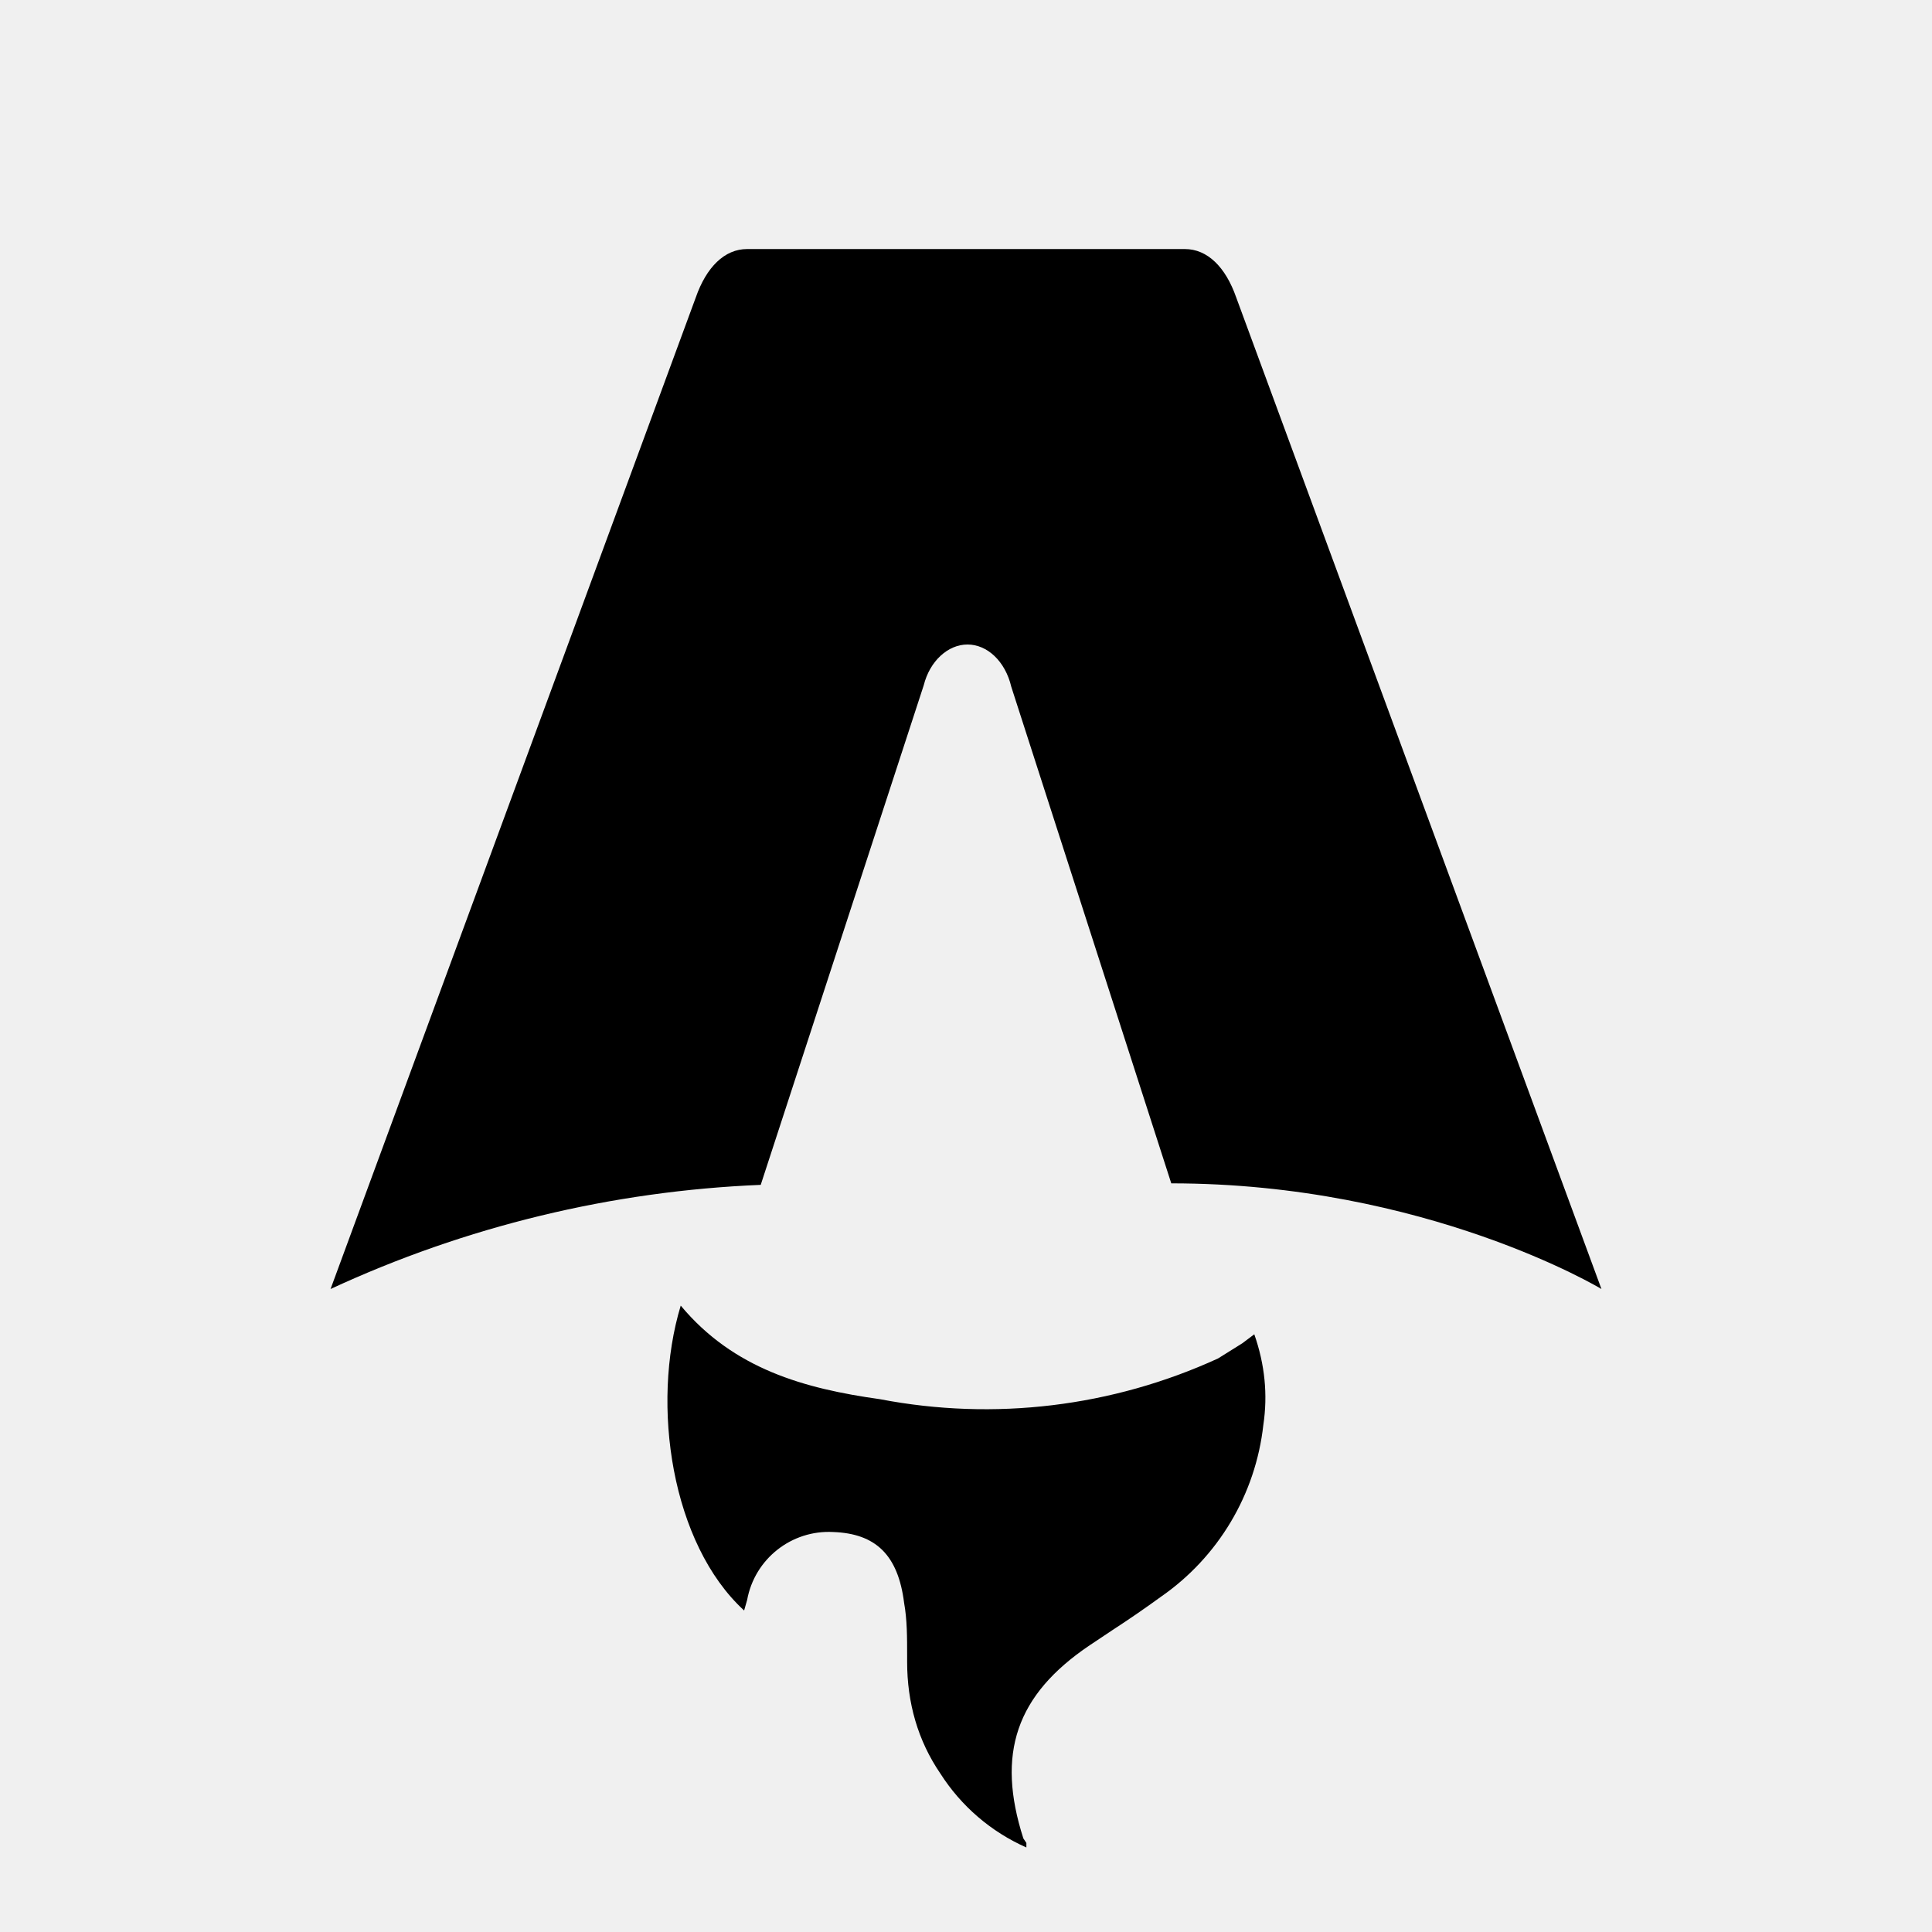
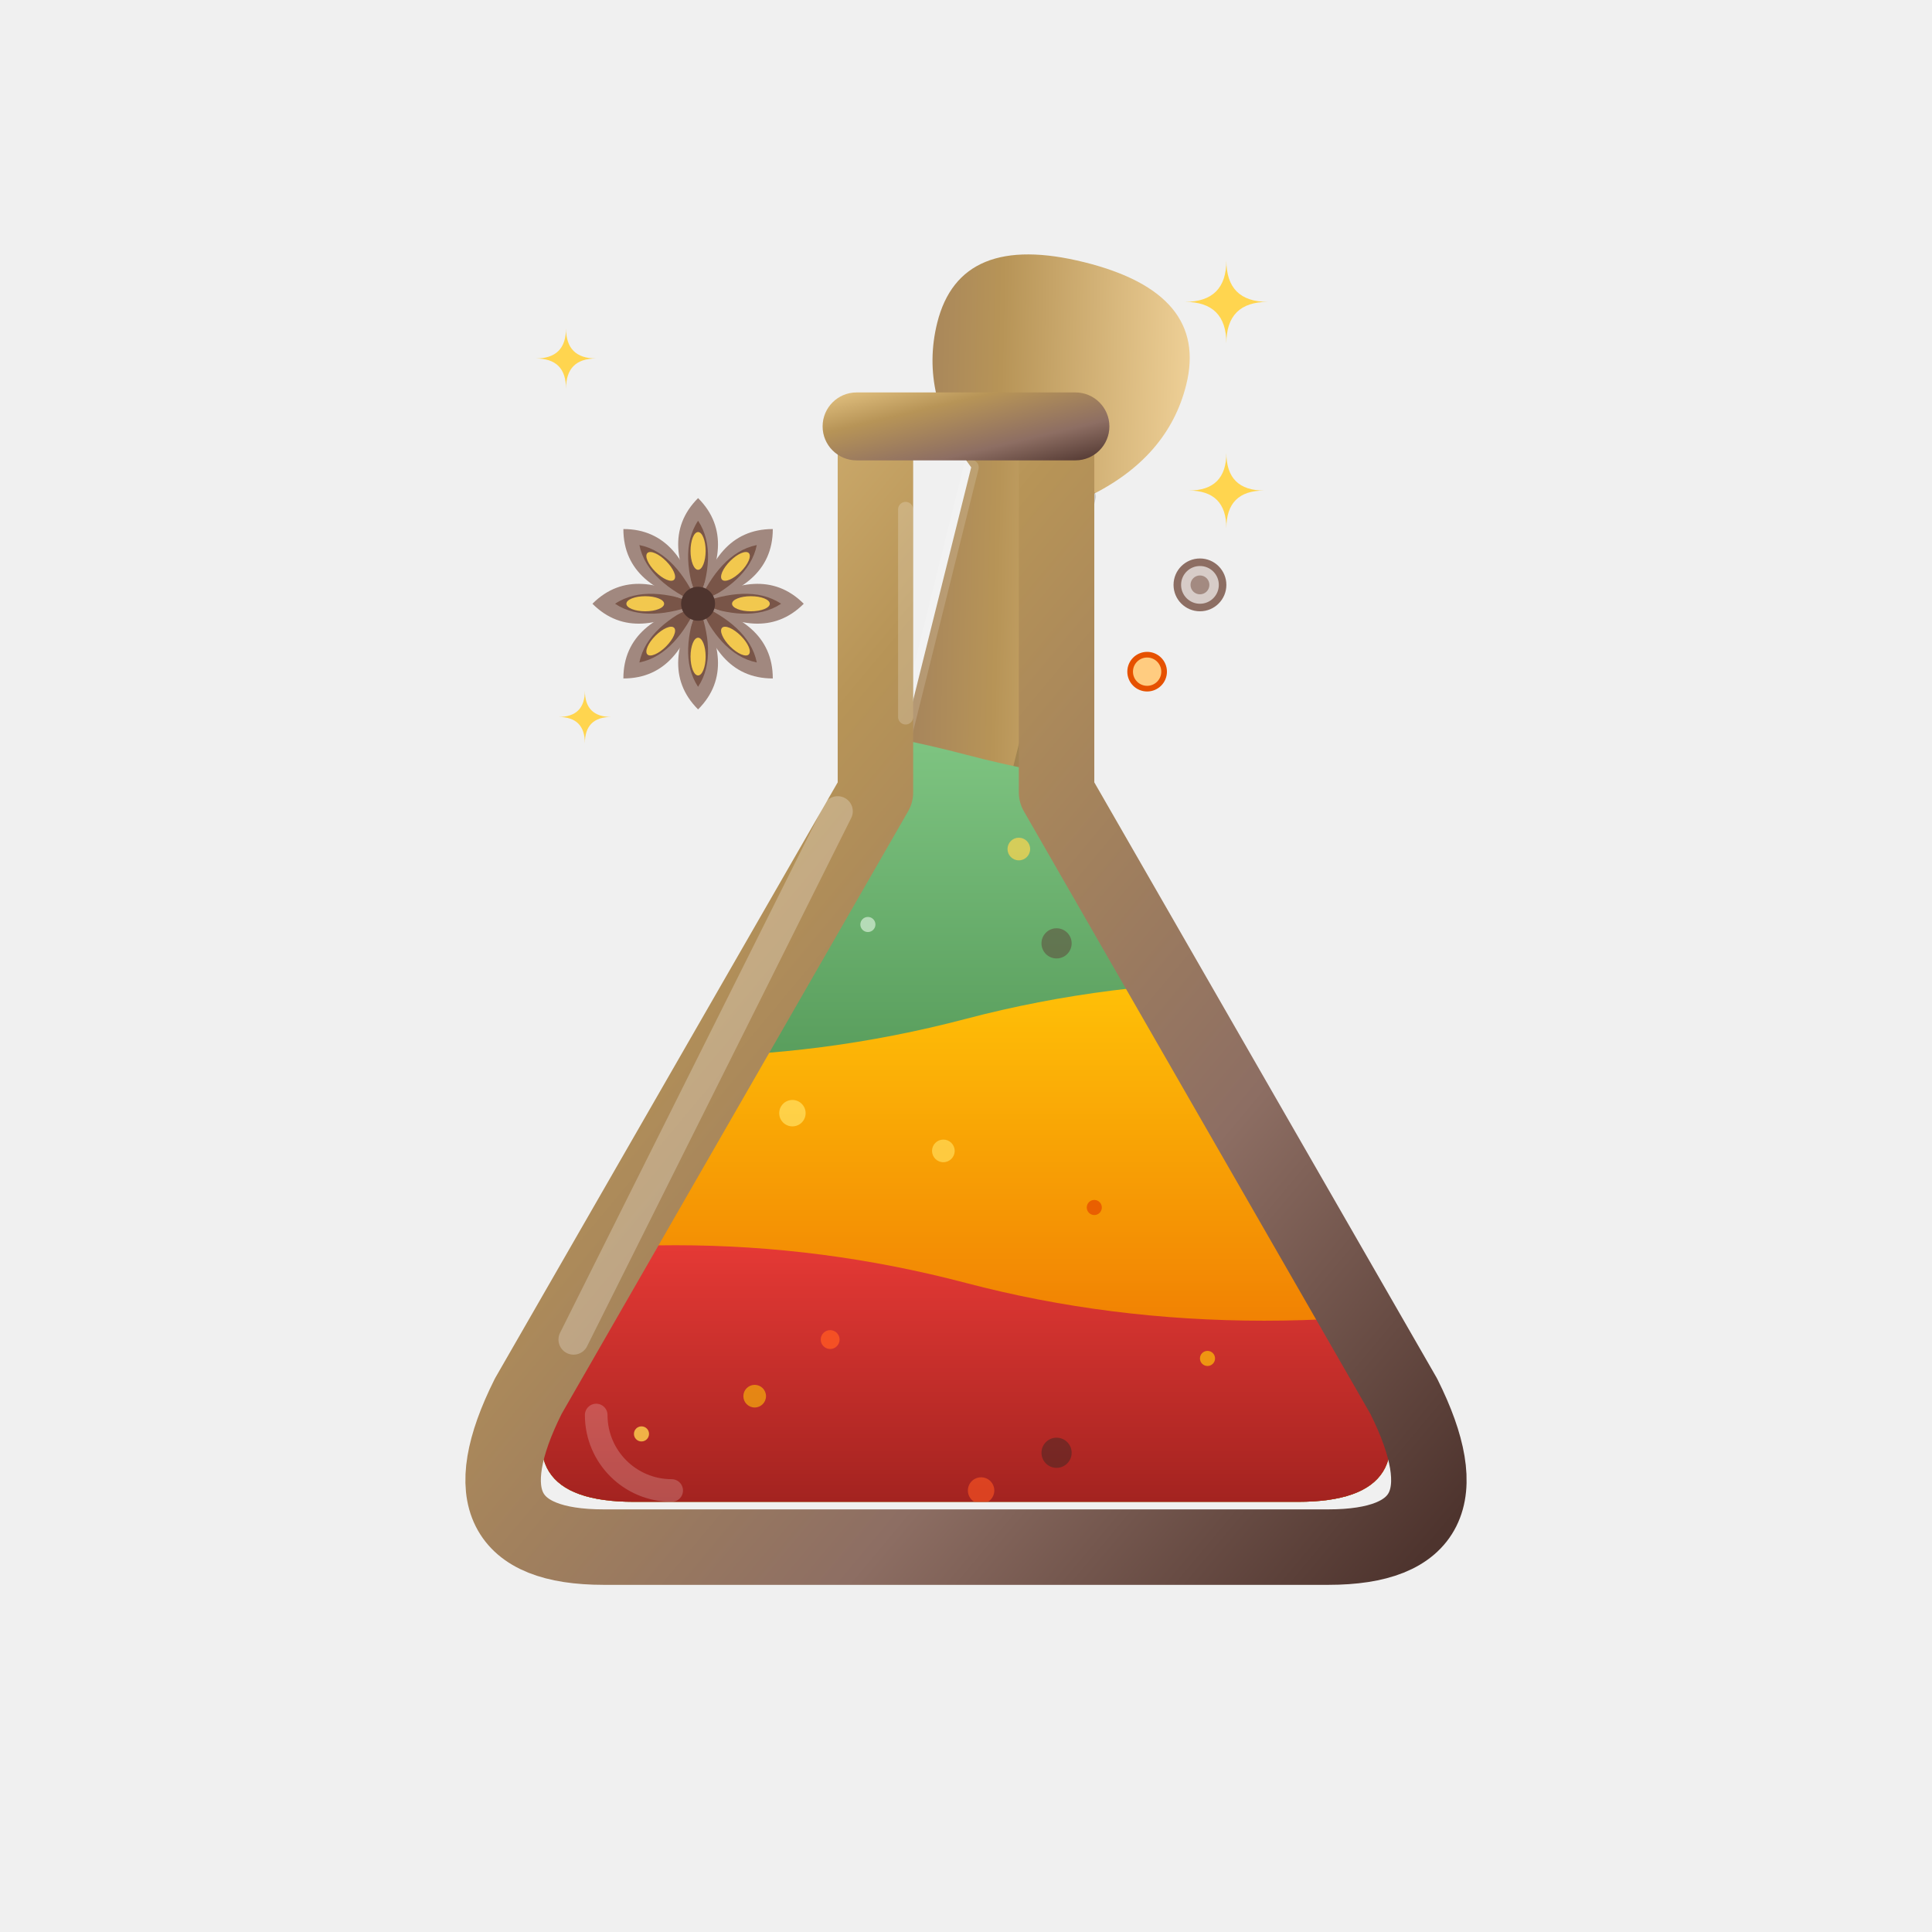
- <svg xmlns="http://www.w3.org/2000/svg" fill="none" viewBox="0 0 128 128">
-   <path d="M50.4 78.5a75.1 75.1 0 0 0-28.5 6.9l24.2-65.7c.7-2 1.9-3.2 3.4-3.2h29c1.5 0 2.7 1.2 3.4 3.2l24.2 65.7s-11.6-7-28.5-7L67 45.5c-.4-1.7-1.6-2.8-2.9-2.8-1.3 0-2.5 1.1-2.9 2.7L50.4 78.5Zm-1.1 28.2Zm-4.2-20.2c-2 6.6-.6 15.8 4.2 20.2a17.5 17.5 0 0 1 .2-.7 5.5 5.5 0 0 1 5.7-4.5c2.8.1 4.3 1.5 4.7 4.7.2 1.1.2 2.3.2 3.5v.4c0 2.7.7 5.2 2.2 7.4a13 13 0 0 0 5.7 4.9v-.3l-.2-.3c-1.8-5.6-.5-9.5 4.4-12.8l1.5-1a73 73 0 0 0 3.2-2.2 16 16 0 0 0 6.8-11.4c.3-2 .1-4-.6-6l-.8.6-1.6 1a37 37 0 0 1-22.4 2.7c-5-.7-9.7-2-13.2-6.2Z" />
+ <svg xmlns="http://www.w3.org/2000/svg" fill="none" viewBox="0 0 512 512">
+   <defs>
+     <linearGradient id="flask-grad" x1="0%" y1="0%" x2="100%" y2="100%">
+       <stop offset="0%" stop-color="#E5C483" />
+       <stop offset="30%" stop-color="#B79457" />
+       <stop offset="70%" stop-color="#8D6E63" />
+       <stop offset="100%" stop-color="#4E342E" />
+     </linearGradient>
+     <linearGradient id="pestle-grad" x1="100%" y1="0%" x2="0%" y2="100%">
+       <stop offset="0%" stop-color="#F5D79E" />
+       <stop offset="40%" stop-color="#B79457" />
+       <stop offset="80%" stop-color="#8D6E63" />
+       <stop offset="100%" stop-color="#3E2723" />
+     </linearGradient>
+     <linearGradient id="red-spice" x1="0%" y1="0%" x2="0%" y2="100%">
+       <stop offset="0%" stop-color="#E53935" />
+       <stop offset="100%" stop-color="#8E1C19" />
+     </linearGradient>
+     <linearGradient id="yellow-spice" x1="0%" y1="0%" x2="0%" y2="100%">
+       <stop offset="0%" stop-color="#FFC107" />
+       <stop offset="100%" stop-color="#E65100" />
+     </linearGradient>
+     <linearGradient id="green-spice" x1="0%" y1="0%" x2="0%" y2="100%">
+       <stop offset="0%" stop-color="#81C784" />
+       <stop offset="100%" stop-color="#1B5E20" />
+     </linearGradient>
+     <g id="anise-petal">
+       <path d="M 0 0 C -6 -10 -8 -20 0 -28 C 8 -20 6 -10 0 0 Z" fill="#A1887F" />
+       <path d="M 0 0 C -3 -8 -4 -16 0 -22 C 4 -16 3 -8 0 0 Z" fill="#795548" />
+       <ellipse cx="0" cy="-14" rx="2" ry="5" fill="#FFD54F" opacity="0.9" />
+     </g>
+     <path id="sparkle" d="M 0 -10 Q 0 0 10 0 Q 0 0 0 10 Q 0 0 -10 0 Q 0 0 0 -10 Z" fill="#FFD54F" />
+     <clipPath id="flask-clip">
+       <path d="M 235 130 V 210 L 148 366 Q 133 398 168 398 H 344 Q 379 398 364 366 L 277 210 V 130 Z" />
+     </clipPath>
+   </defs>
  <style>
-         path { fill: #000; }
-         @media (prefers-color-scheme: dark) {
-             path { fill: #FFF; }
-         }
-     </style>
+     @keyframes float-anise {
+       0% { transform: translateY(0px) rotate(0deg) scale(0.65); }
+       50% { transform: translateY(5px) rotate(8deg) scale(0.65); }
+       100% { transform: translateY(0px) rotate(0deg) scale(0.65); }
+     }
+     @keyframes pulse-sparkle {
+       0%, 100% { transform: scale(0.7); opacity: 0.4; }
+       50% { transform: scale(1.1); opacity: 1; }
+     }
+     .animated-anise {
+       animation: float-anise 6s ease-in-out infinite;
+       transform-origin: 0 0;
+     }
+     .sparkle-1 {
+       animation: pulse-sparkle 3s ease-in-out infinite;
+       transform-origin: 0 0;
+     }
+     .sparkle-2 {
+       animation: pulse-sparkle 4s ease-in-out infinite 1.5s;
+       transform-origin: 0 0;
+     }
+   </style>
+   <g transform="translate(210, 380) rotate(14) translate(-256, -380)">
+     <path d="M 240 120 L 240 345 Q 220 355 220 368 Q 220 380 256 380 Q 292 380 292 368 Q 292 355 272 345 L 272 120 Q 290 105 290 85 Q 290 60 256 60 Q 222 60 222 85 Q 222 105 240 120 Z" fill="url(#pestle-grad)" />
+     <path d="M 240 120 L 240 345 Q 220 355 220 368" stroke="#FFFFFF" stroke-width="4" stroke-linecap="round" opacity="0.15" />
+     <path d="M 272 120 L 272 345 Q 292 355 292 368" stroke="#000000" stroke-width="4" stroke-linecap="round" opacity="0.15" />
+   </g>
+   <g clip-path="url(#flask-clip)">
+     <path d="M 100 200 Q 180 180 256 200 T 420 200 V 420 H 100 Z" fill="url(#green-spice)" />
+     <path d="M 100 270 Q 180 290 256 270 T 420 270 V 420 H 100 Z" fill="url(#yellow-spice)" />
+     <path d="M 100 340 Q 180 320 256 340 T 420 340 V 420 H 100 Z" fill="url(#red-spice)" />
+     <circle cx="200" cy="370" r="3" fill="#FFC107" opacity="0.6" />
+     <circle cx="220" cy="355" r="2.5" fill="#FF5722" opacity="0.8" />
+     <circle cx="280" cy="385" r="4" fill="#3E2723" opacity="0.5" />
+     <circle cx="320" cy="360" r="2" fill="#FFC107" opacity="0.7" />
+     <circle cx="260" cy="395" r="3.5" fill="#FF5722" opacity="0.6" />
+     <circle cx="170" cy="380" r="2" fill="#FFD54F" opacity="0.8" />
+     <circle cx="180" cy="310" r="2.5" fill="#D84315" opacity="0.7" />
+     <circle cx="210" cy="295" r="3.5" fill="#FFD54F" opacity="0.9" />
+     <circle cx="290" cy="320" r="2" fill="#E65100" opacity="0.8" />
+     <circle cx="330" cy="285" r="4" fill="#5D4037" opacity="0.5" />
+     <circle cx="250" cy="305" r="3" fill="#FFD54F" opacity="0.8" />
+     <circle cx="200" cy="230" r="3.5" fill="#1B5E20" opacity="0.6" />
+     <circle cx="230" cy="245" r="2" fill="#C8E6C9" opacity="0.8" />
+     <circle cx="270" cy="225" r="3" fill="#FFD54F" opacity="0.7" />
+     <circle cx="310" cy="240" r="2.5" fill="#1B5E20" opacity="0.8" />
+     <circle cx="280" cy="250" r="4" fill="#5D4037" opacity="0.5" />
+   </g>
+   <path d="M 232 120 V 210 L 140 370 Q 120 410 160 410 H 352 Q 392 410 372 370 L 280 210 V 120" stroke="url(#flask-grad)" stroke-width="20" stroke-linecap="round" stroke-linejoin="round" />
+   <rect x="218" y="104" width="76" height="18" rx="9" fill="url(#flask-grad)" />
+   <path d="M 152 355 L 222 215" stroke="#FFFFFF" stroke-width="8" stroke-linecap="round" opacity="0.25" />
+   <path d="M 158 375 A 20 20 0 0 0 178 395" stroke="#FFFFFF" stroke-width="6" stroke-linecap="round" opacity="0.2" />
+   <path d="M 240 135 V 190" stroke="#FFFFFF" stroke-width="4" stroke-linecap="round" opacity="0.2" />
+   <g transform="translate(185, 160)">
+     <g class="animated-anise">
+       <use href="#anise-petal" />
+       <use href="#anise-petal" transform="rotate(45)" />
+       <use href="#anise-petal" transform="rotate(90)" />
+       <use href="#anise-petal" transform="rotate(135)" />
+       <use href="#anise-petal" transform="rotate(180)" />
+       <use href="#anise-petal" transform="rotate(225)" />
+       <use href="#anise-petal" transform="rotate(270)" />
+       <use href="#anise-petal" transform="rotate(315)" />
+       <circle cx="0" cy="0" r="4.5" fill="#4E342E" />
+     </g>
+   </g>
+   <circle cx="318" cy="155" r="6" fill="#D7CCC8" stroke="#8D6E63" stroke-width="2" />
+   <circle cx="318" cy="155" r="2.5" fill="#8D6E63" opacity="0.7" />
+   <circle cx="304" cy="178" r="4.5" fill="#FFCC80" stroke="#E65100" stroke-width="1.5" />
+   <g transform="translate(325, 130)">
+     <use href="#sparkle" class="sparkle-1" />
+   </g>
+   <g transform="translate(155, 190) scale(0.7)">
+     <use href="#sparkle" class="sparkle-2" />
+   </g>
+   <g transform="translate(325, 80) scale(1.1)">
+     <use href="#sparkle" class="sparkle-2" />
+   </g>
+   <g transform="translate(150, 95) scale(0.8)">
+     <use href="#sparkle" class="sparkle-1" />
+   </g>
</svg>
